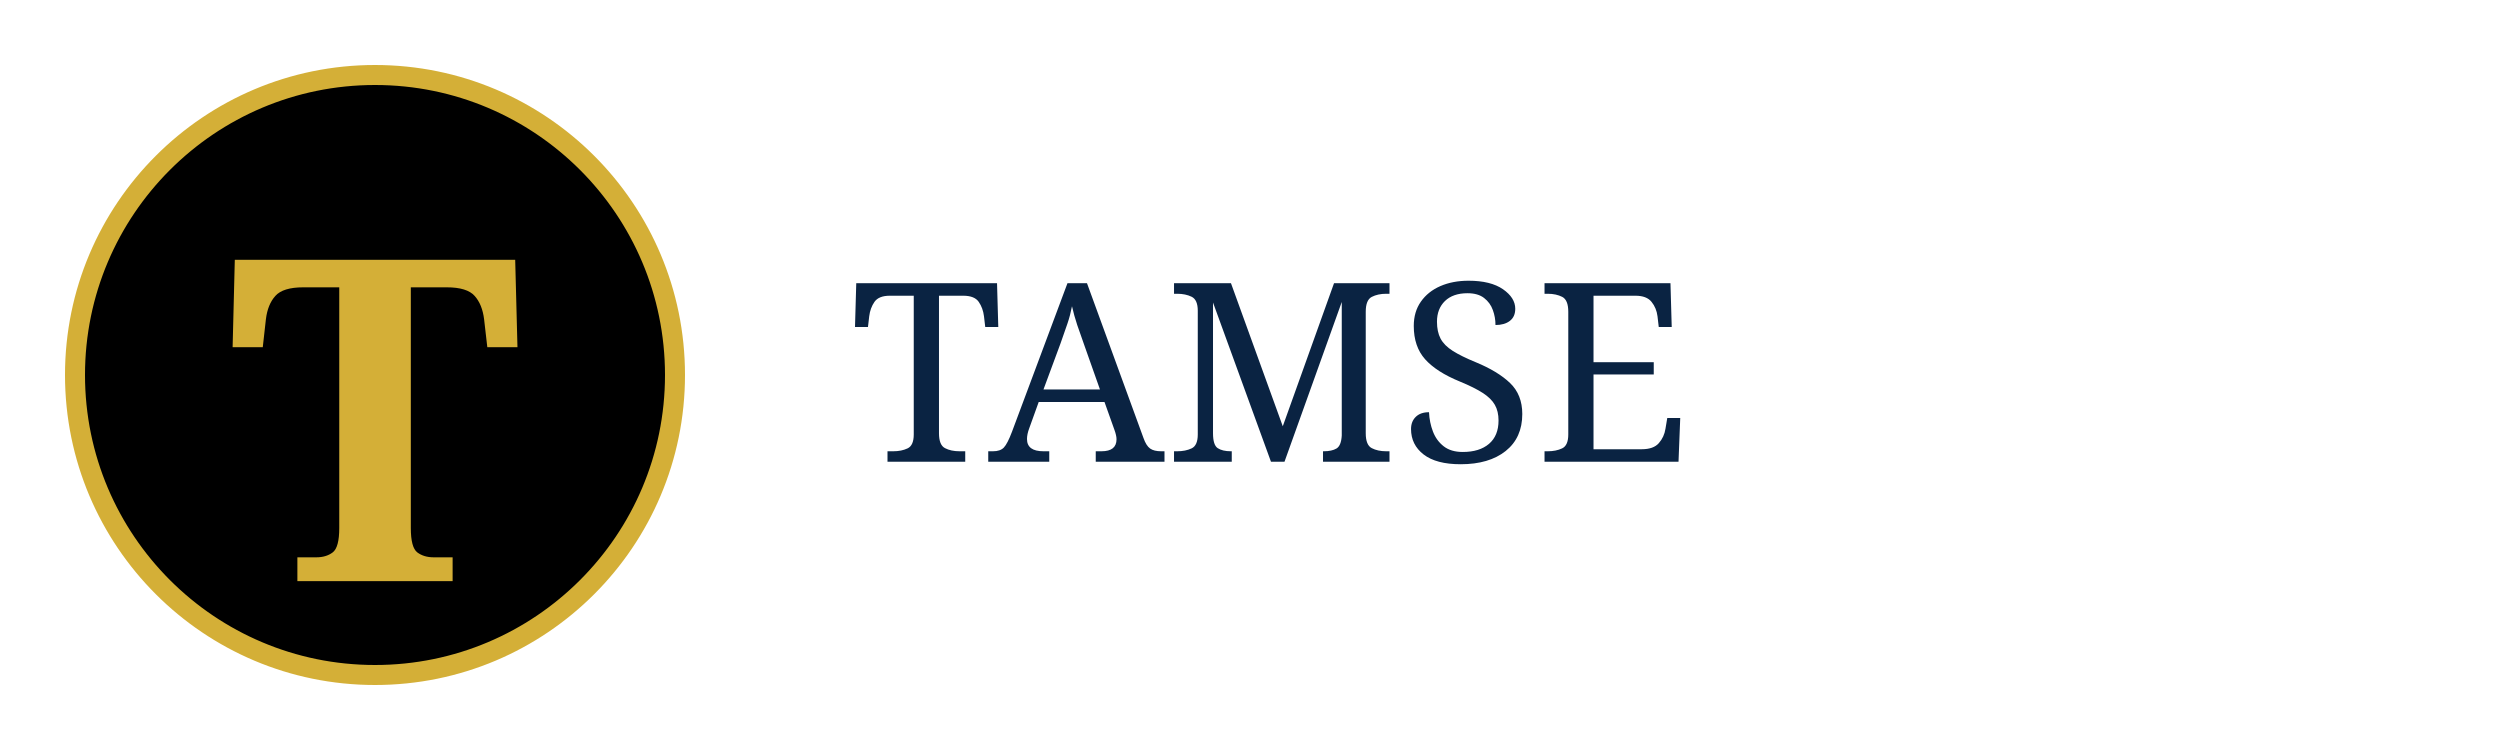
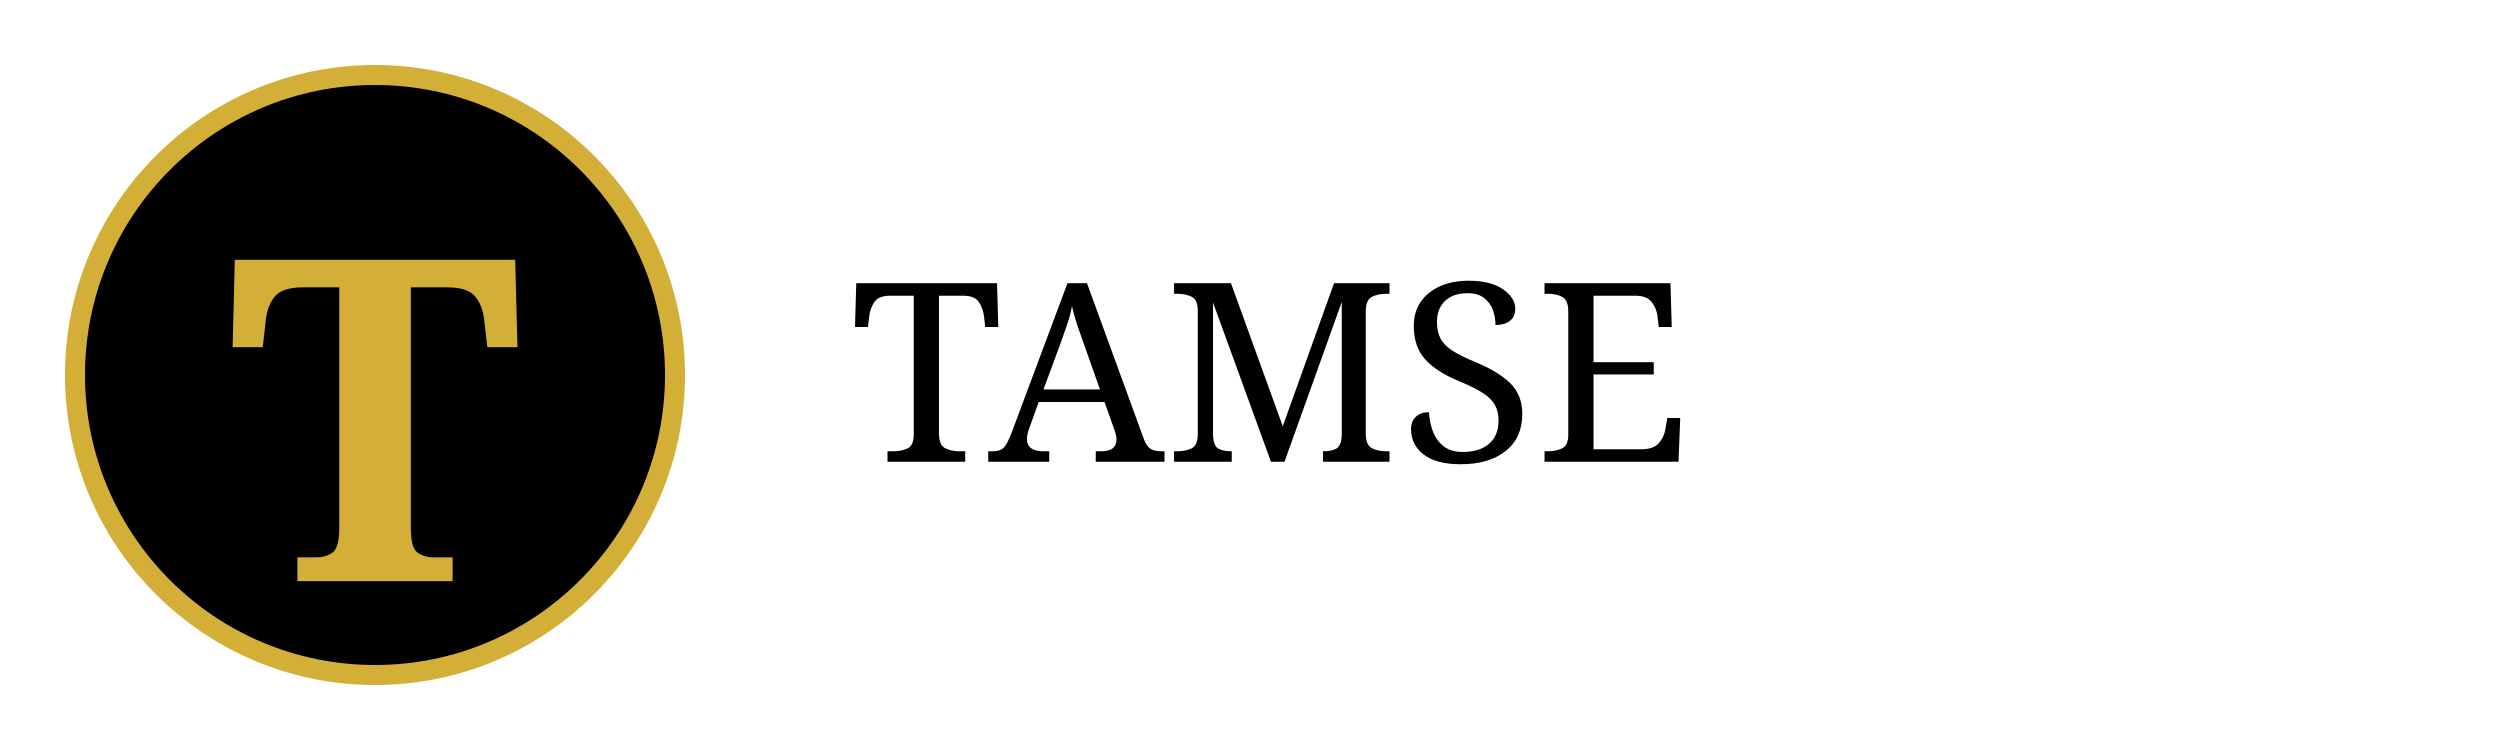
<svg xmlns="http://www.w3.org/2000/svg" width="500" height="150">
  <defs>
    <linearGradient id="gradCircle" x1="0%" y1="0%" x2="0%" y2="100%">
      <stop offset="0%" style="stop-color:#0A2342;stop-opacity:1" />
      <stop offset="0%" style="stop-color:#000000;stop-opacity:1" />
    </linearGradient>
  </defs>
  <circle cx="75" cy="75" r="60" fill="url(#gradCircle)" stroke="#D4AF37" stroke-width="4" />
  <text x="75" y="85" text-anchor="middle" dominant-baseline="middle" font-family="Georgia, serif" font-size="90" fill="#D4AF37" font-weight="bold">
    T
  </text>
-   <text x="170" y="75" dominant-baseline="middle" font-family="Georgia, serif" font-size="50" fill="#0A2342">
+   <text x="170" y="75" dominant-baseline="middle" font-family="Georgia, serif" font-size="50" fill="#00000">
    TAMSE
  </text>
</svg>
